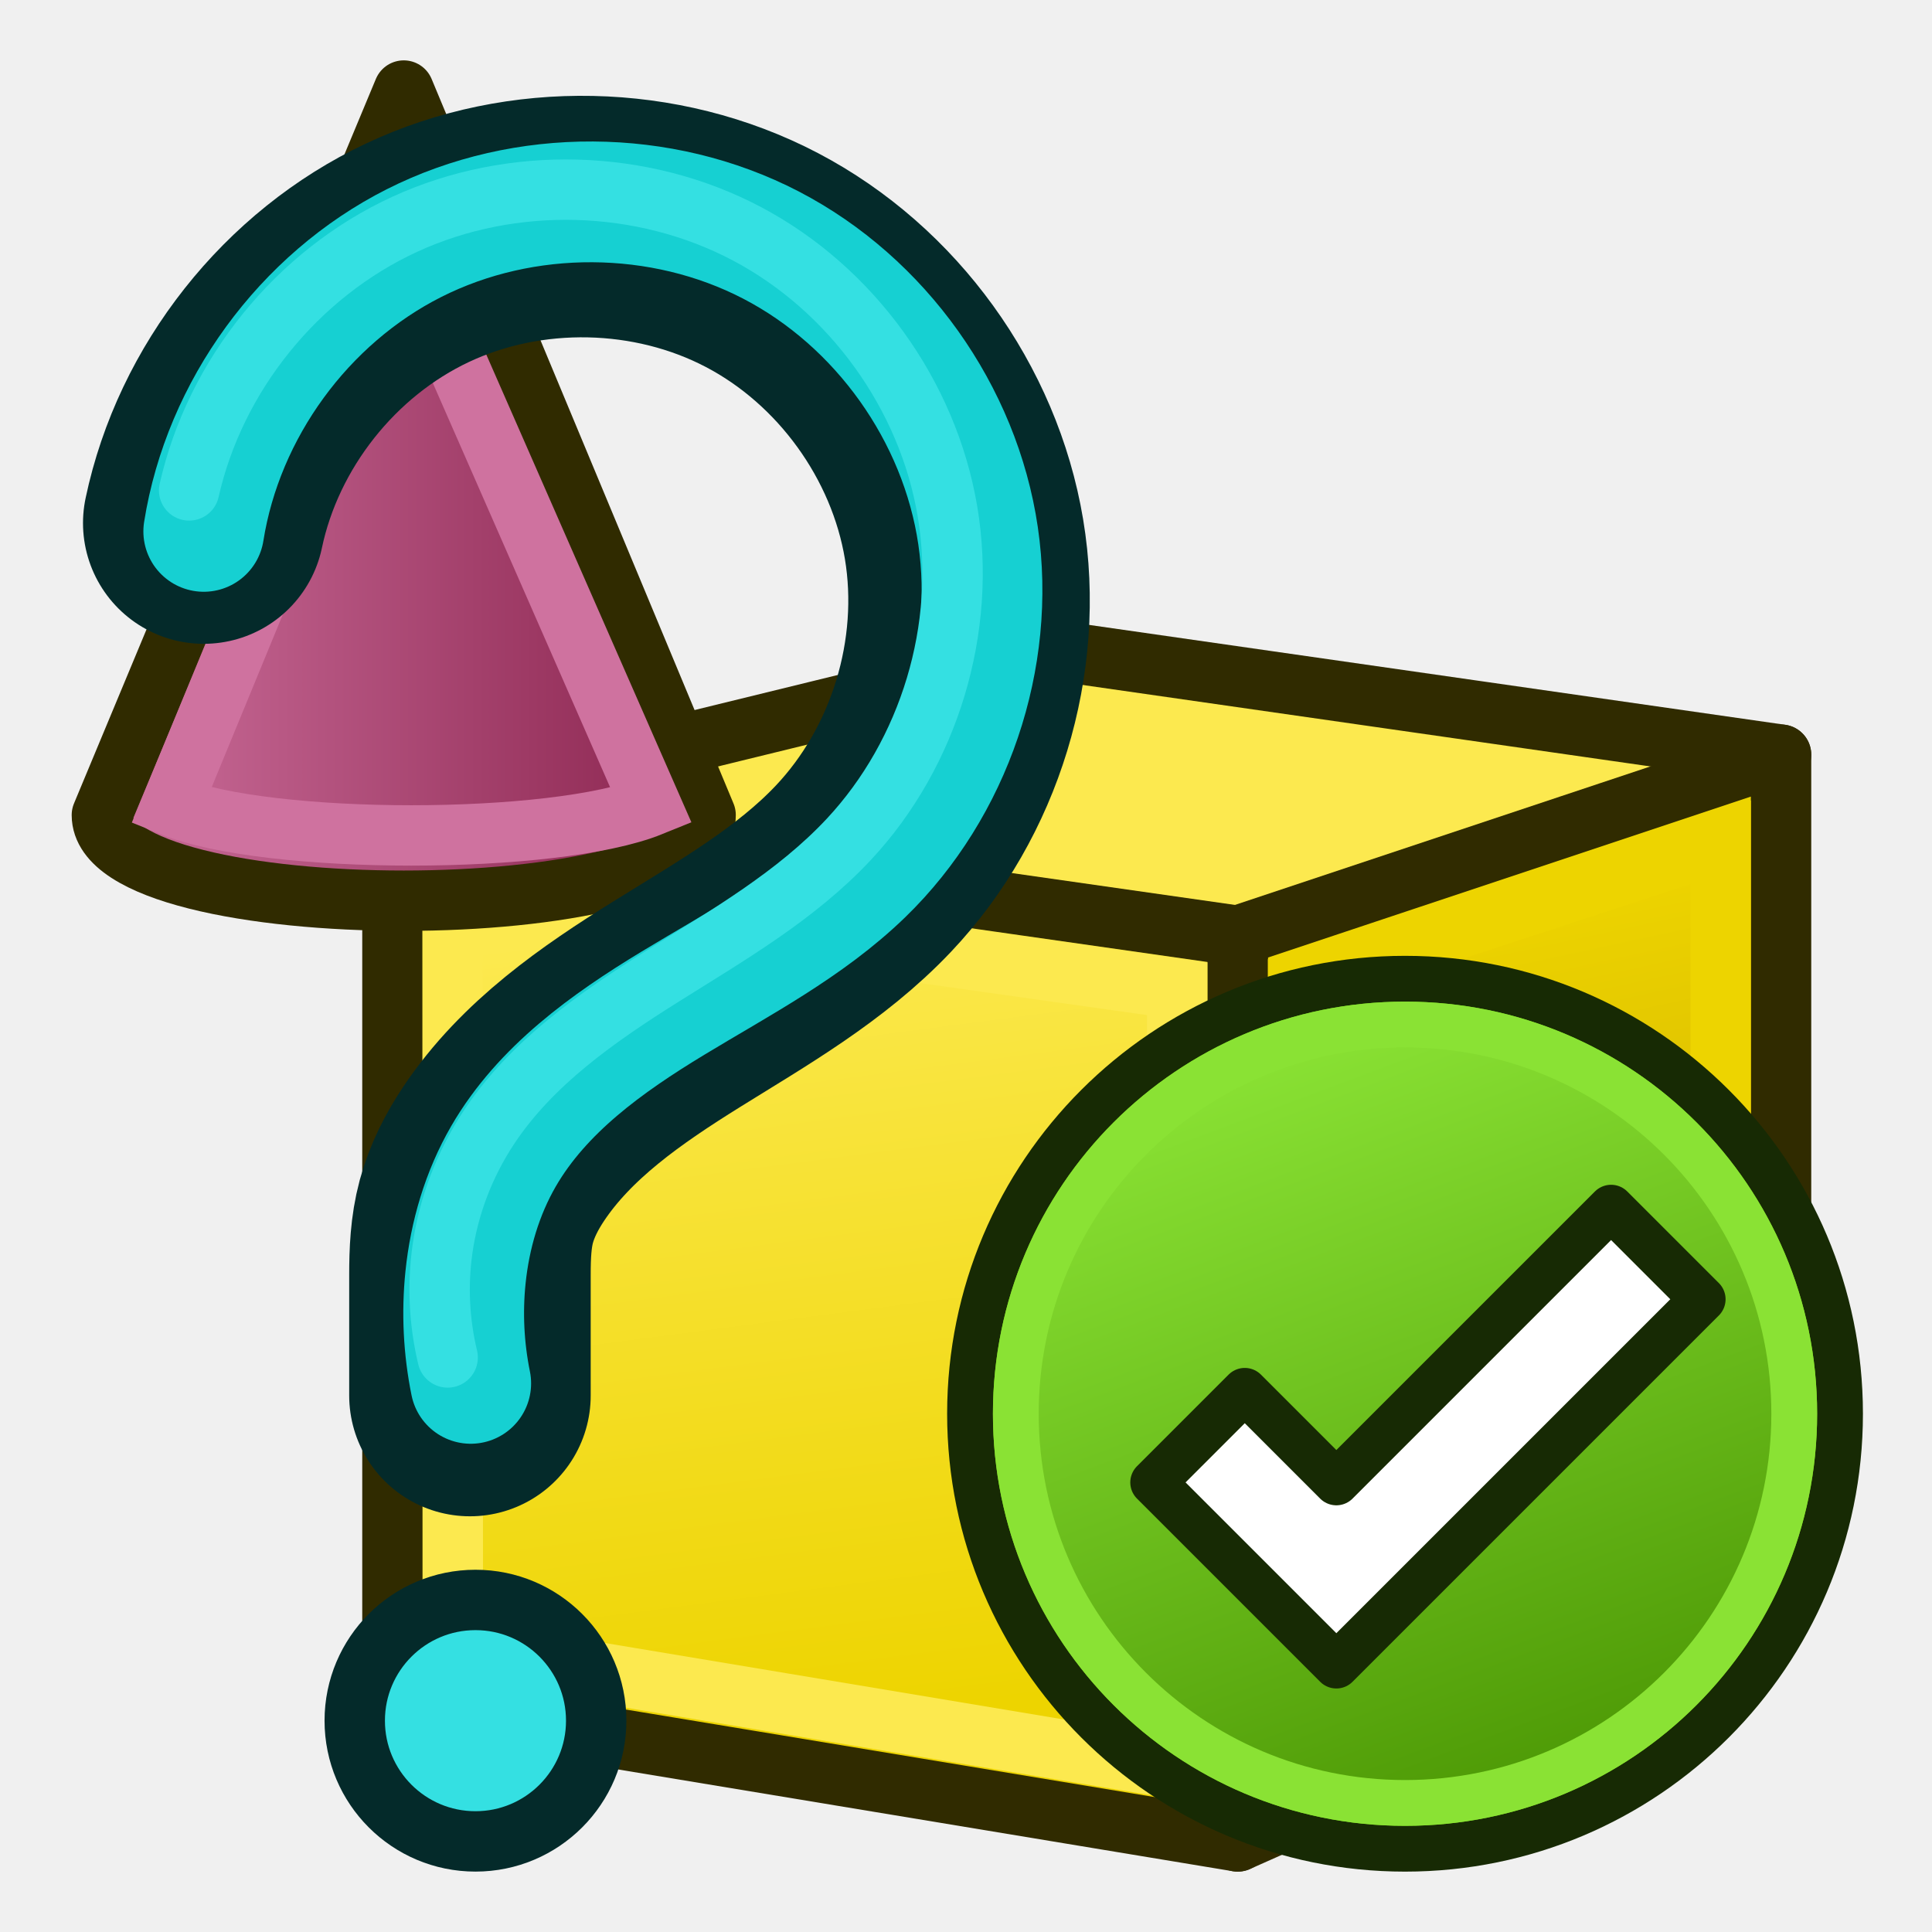
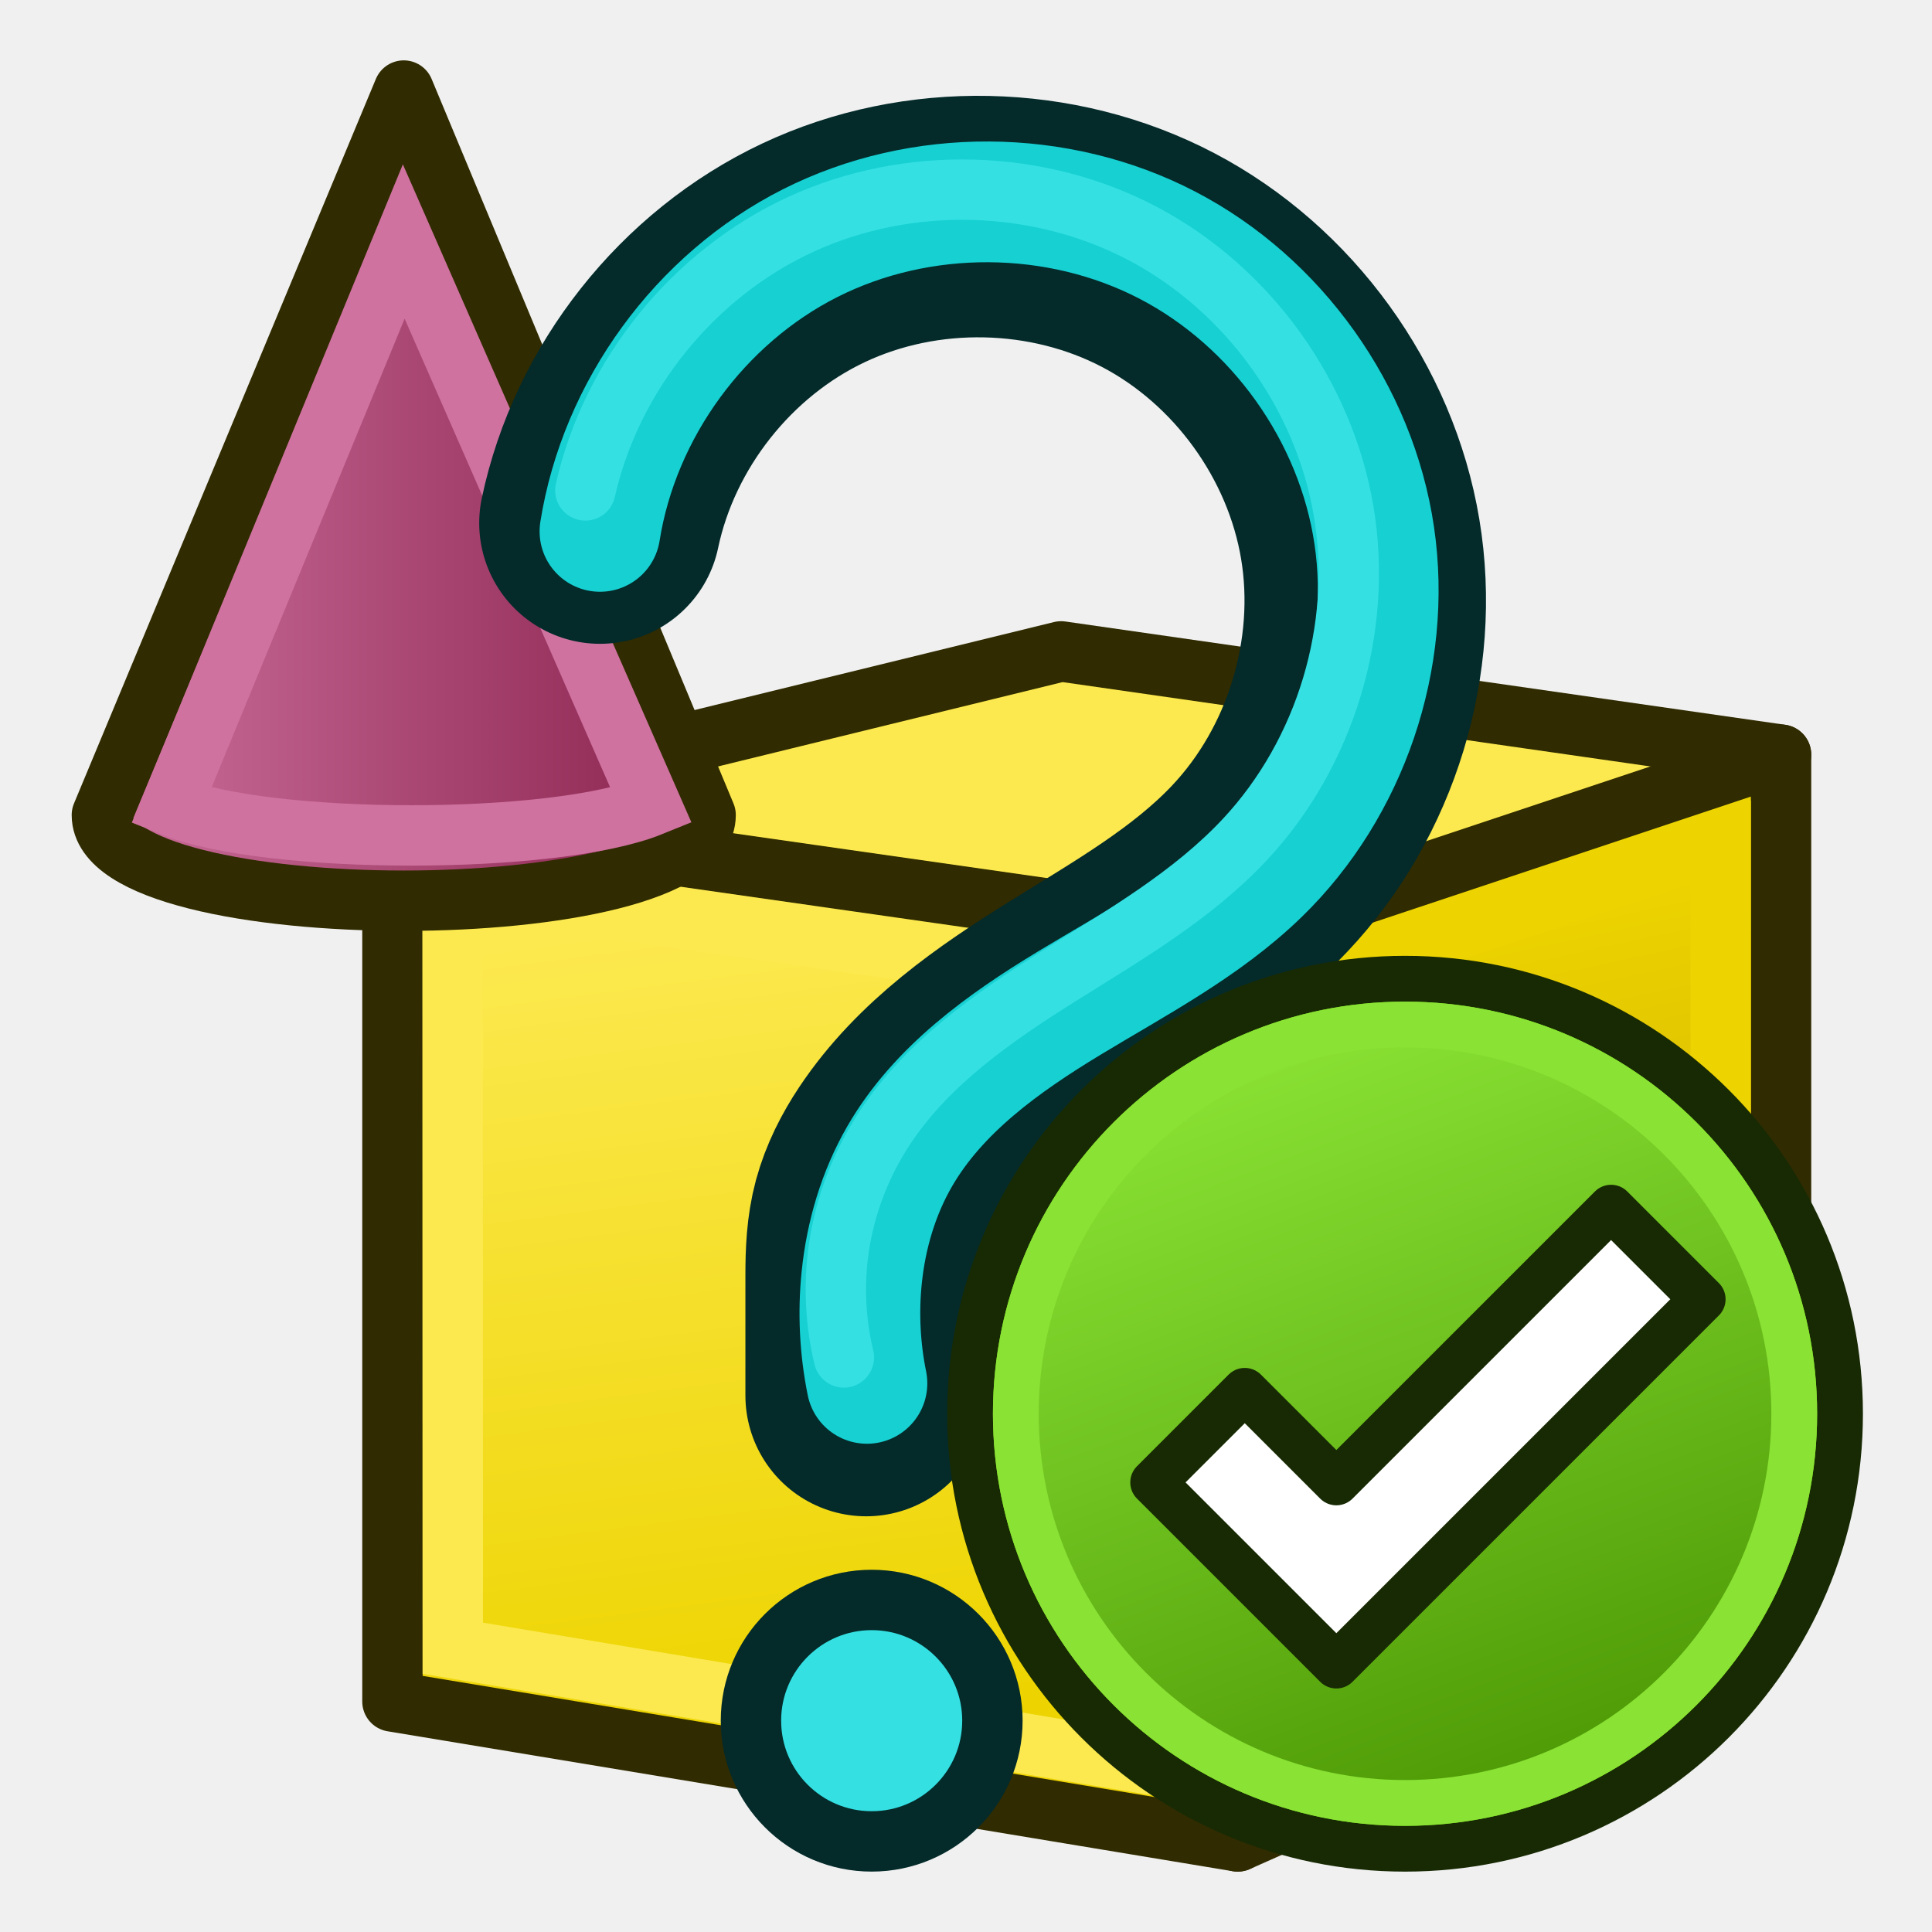
<svg xmlns="http://www.w3.org/2000/svg" xmlns:xlink="http://www.w3.org/1999/xlink" width="68.267" height="68.267" id="svg2860" version="1.1" viewBox="0 0 64 64">
  <defs id="defs2862">
    <linearGradient id="linearGradient3775">
      <stop style="stop-color:#faff2b;stop-opacity:1;" offset="0" id="stop3777" />
      <stop style="stop-color:#ffaa00;stop-opacity:1;" offset="1" id="stop3779" />
    </linearGradient>
    <linearGradient id="linearGradient3377">
      <stop id="stop3379" offset="0" style="stop-color:#faff2b;stop-opacity:1;" />
      <stop id="stop3381" offset="1" style="stop-color:#ffaa00;stop-opacity:1;" />
    </linearGradient>
    <linearGradient xlink:href="#linearGradient3777" id="linearGradient3220" gradientUnits="userSpaceOnUse" gradientTransform="matrix(0.7910903,0,0,0.7851651,69.03755,5.113928)" x1="53.897" y1="51.18" x2="47.502" y2="21.837" />
    <linearGradient id="linearGradient3777">
      <stop style="stop-color:#c4a000;stop-opacity:1" offset="0" id="stop3779-3" />
      <stop style="stop-color:#edd400;stop-opacity:1" offset="1" id="stop3781" />
    </linearGradient>
    <linearGradient xlink:href="#linearGradient3767" id="linearGradient3222" gradientUnits="userSpaceOnUse" gradientTransform="matrix(0.8235294,0,0,0.7727273,68.52941,5.863636)" x1="22.117" y1="55.718" x2="17.329" y2="21.311" />
    <linearGradient id="linearGradient3767">
      <stop style="stop-color:#edd400;stop-opacity:1" offset="0" id="stop3769" />
      <stop style="stop-color:#fce94f;stop-opacity:1" offset="1" id="stop3771" />
    </linearGradient>
    <linearGradient gradientTransform="matrix(0.6446684,0,0,0.6446684,149.2191,88.43652)" xlink:href="#linearGradient3805" id="linearGradient3811" x1="49.059" y1="60.824" x2="34.941" y2="23.176" gradientUnits="userSpaceOnUse" />
    <linearGradient id="linearGradient3805">
      <stop style="stop-color:#4e9a06;stop-opacity:1" offset="0" id="stop3807" />
      <stop style="stop-color:#8ae234;stop-opacity:1" offset="1" id="stop3809" />
    </linearGradient>
    <linearGradient xlink:href="#linearGradient3895-422" id="linearGradient875" x1="70.252" y1="85.1" x2="92.252" y2="85.1" gradientUnits="userSpaceOnUse" gradientTransform="translate(61.875)" />
    <linearGradient id="linearGradient3895-422">
      <stop id="stop5873" offset="0" style="stop-color:#cf729f;stop-opacity:1;;opacity:1" />
      <stop id="stop5875" offset="1" style="stop-color:#87204a;stop-opacity:1;;opacity:1" />
    </linearGradient>
  </defs>
  <g id="layer1">
    <g id="g3618" transform="translate(-129.7515,-68.68126)">
      <g id="g3163" transform="translate(71.7515,76.68126)">
        <path id="path2993" d="m 71,19 28,5 18,-7 -23.849,-3.422 z" style="fill:#fce94f;stroke:#302b00;stroke-width:2;stroke-linecap:butt;stroke-linejoin:round;stroke-opacity:1" />
        <path id="path2995" d="M 117,17 V 45 L 99,53 V 23 Z" style="fill:url(#linearGradient3220);fill-opacity:1;stroke:#302b00;stroke-width:2;stroke-linecap:butt;stroke-linejoin:round;stroke-opacity:1" />
        <path style="display:inline;overflow:visible;visibility:visible;fill:url(#linearGradient3222);fill-opacity:1;fill-rule:evenodd;stroke:#302b00;stroke-width:2;stroke-linecap:butt;stroke-linejoin:round;stroke-miterlimit:4;stroke-dasharray:none;stroke-dashoffset:0;stroke-opacity:1;marker:none;enable-background:accumulate" d="m 71,19 28,4 V 53 L 71,48.364 Z" id="path3825" />
        <path id="path3765" d="M 72.993,21.368 73,46.6 l 24,4 -0.007,-25.843 z" style="fill:none;stroke:#fce94f;stroke-width:2;stroke-linecap:butt;stroke-linejoin:miter;stroke-opacity:1" />
        <path id="path3775" d="m 101,24.5 v 25.6 l 14,-6.4 V 19.9 Z" style="fill:none;stroke:#edd400;stroke-width:2;stroke-linecap:butt;stroke-linejoin:miter;stroke-opacity:1" />
      </g>
      <path style="fill:url(#linearGradient875);fill-opacity:1;stroke:#302b00;stroke-width:2;stroke-linecap:butt;stroke-linejoin:round;stroke-opacity:1" d="m 143.126,71.681 -10,24 c 0,3.783 20,3.783 20,0 z" id="path3039" />
      <path style="fill:none;stroke:#cf729f;stroke-width:2;stroke-linecap:butt;stroke-linejoin:miter;stroke-opacity:1" d="m 143.126,76.681 -7.7,18.7 c 3.2,1.3 12.7,1.3 15.9,0 z" id="path3817" />
-       <g id="g894" transform="translate(-11.25)">
+       <g id="g894" transform="translate(1.875)">
        <g transform="translate(-0.18097,2.229305)" id="g3866">
          <path style="fill:none;stroke:#042a2a;stroke-width:8;stroke-linecap:round;stroke-linejoin:miter;stroke-miterlimit:4;stroke-dasharray:none;stroke-opacity:1" d="m 147.932,83.779 c 0.812,-3.859 3.512,-7.274 7.079,-8.954 3.567,-1.681 7.919,-1.589 11.412,0.242 3.493,1.83 6.046,5.356 6.694,9.246 0.648,3.89 -0.623,8.053 -3.334,10.917 -1.754,1.853 -4.009,3.135 -6.175,4.483 -2.166,1.348 -4.33,2.843 -5.745,4.966 -0.391,0.587 -0.716,1.224 -0.901,1.904 -0.184,0.681 -0.212,1.393 -0.212,2.098 v 4" id="path3074" />
          <path d="m 147.932,84.055 c 0.641,-4.041 3.315,-7.707 6.968,-9.551 3.653,-1.844 8.191,-1.818 11.822,0.066 3.632,1.885 6.265,5.58 6.86,9.629 0.595,4.048 -0.863,8.345 -3.799,11.196 -1.829,1.775 -4.128,2.967 -6.307,4.288 -2.18,1.321 -4.336,2.864 -5.613,5.069 -0.708,1.224 -1.116,2.611 -1.26,4.018 -0.12,1.169 -0.061,2.357 0.173,3.508" style="fill:none;stroke:#16d0d2;stroke-width:4;stroke-linecap:round;stroke-linejoin:miter;stroke-miterlimit:4;stroke-dasharray:none;stroke-opacity:1" id="path3011" />
          <path d="m 147.448,82.698 c 0.862,-3.821 3.581,-7.178 7.14,-8.815 3.559,-1.637 7.877,-1.518 11.34,0.314 3.463,1.832 5.992,5.334 6.641,9.197 0.649,3.863 -0.596,8 -3.269,10.863 -1.748,1.871 -4.004,3.17 -6.172,4.533 -2.168,1.363 -4.334,2.87 -5.748,5.005 -0.804,1.214 -1.339,2.606 -1.541,4.048 -0.167,1.189 -0.108,2.409 0.173,3.576" style="fill:none;stroke:#34e0e2;stroke-width:2;stroke-linecap:round;stroke-linejoin:miter;stroke-miterlimit:4;stroke-dasharray:none;stroke-opacity:1" id="path3011-7" />
        </g>
        <circle transform="matrix(1.34162,0,0,1.34162,120.6182,46.35092)" r="2.981" cy="59.13" cx="26.933" id="path3871" style="fill:#34e0e2;fill-opacity:1;stroke:#042a2a;stroke-width:1.491;stroke-linecap:round;stroke-linejoin:miter;stroke-miterlimit:4;stroke-dasharray:none;stroke-dashoffset:20.4;stroke-opacity:1" />
      </g>
      <circle style="fill:#73d216;fill-opacity:1;stroke:#172a04;stroke-width:1.517;stroke-linecap:square;stroke-linejoin:round;stroke-miterlimit:4;stroke-dasharray:none;stroke-dashoffset:0.6;stroke-opacity:1" id="path3785" cx="176.295" cy="115.513" r="14.41" />
      <circle style="fill:url(#linearGradient3811);fill-opacity:1;stroke:#8ae234;stroke-width:1.517;stroke-linecap:square;stroke-linejoin:round;stroke-miterlimit:4;stroke-dasharray:none;stroke-dashoffset:0.6;stroke-opacity:1" id="path3785-3" cx="176.295" cy="115.513" r="12.893" />
      <path style="fill:#ffffff;stroke:#172a04;stroke-width:1.517;stroke-linecap:butt;stroke-linejoin:round;stroke-opacity:1" d="m 167.952,117.788 3.034,-3.034 3.034,3.034 9.101,-9.101 3.034,3.034 -12.135,12.135 z" id="path3813" />
    </g>
  </g>
</svg>
